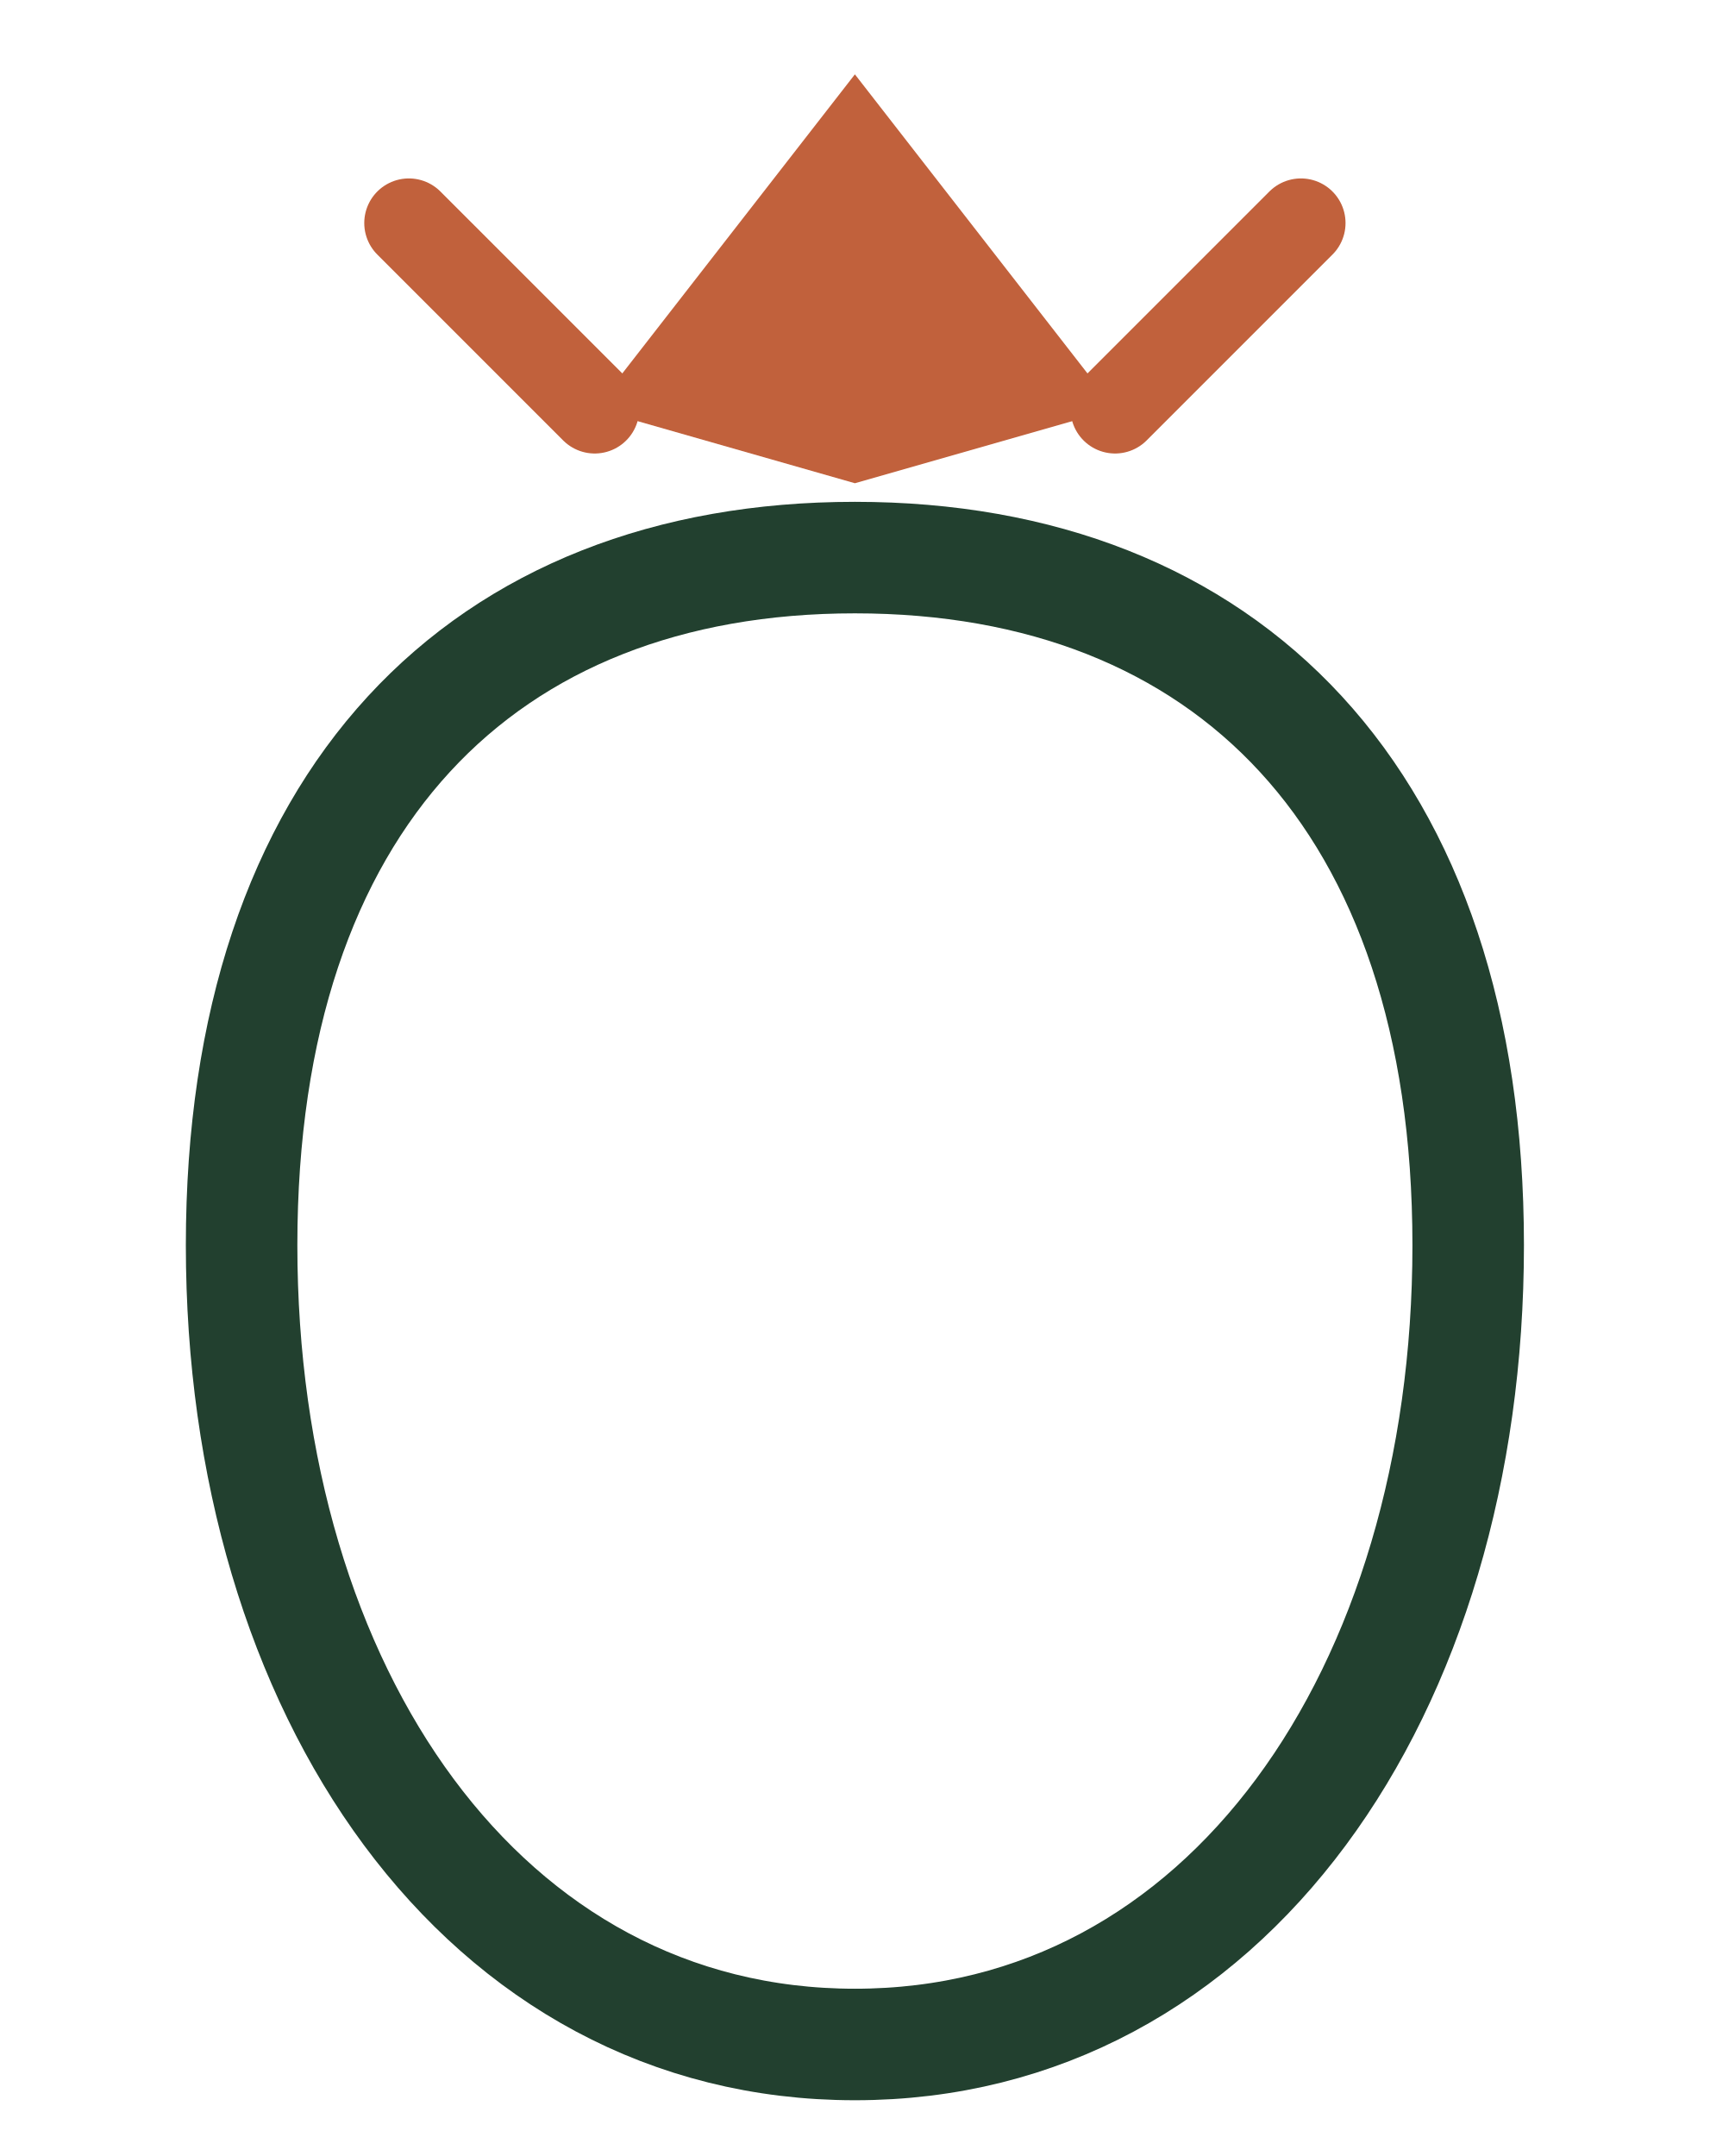
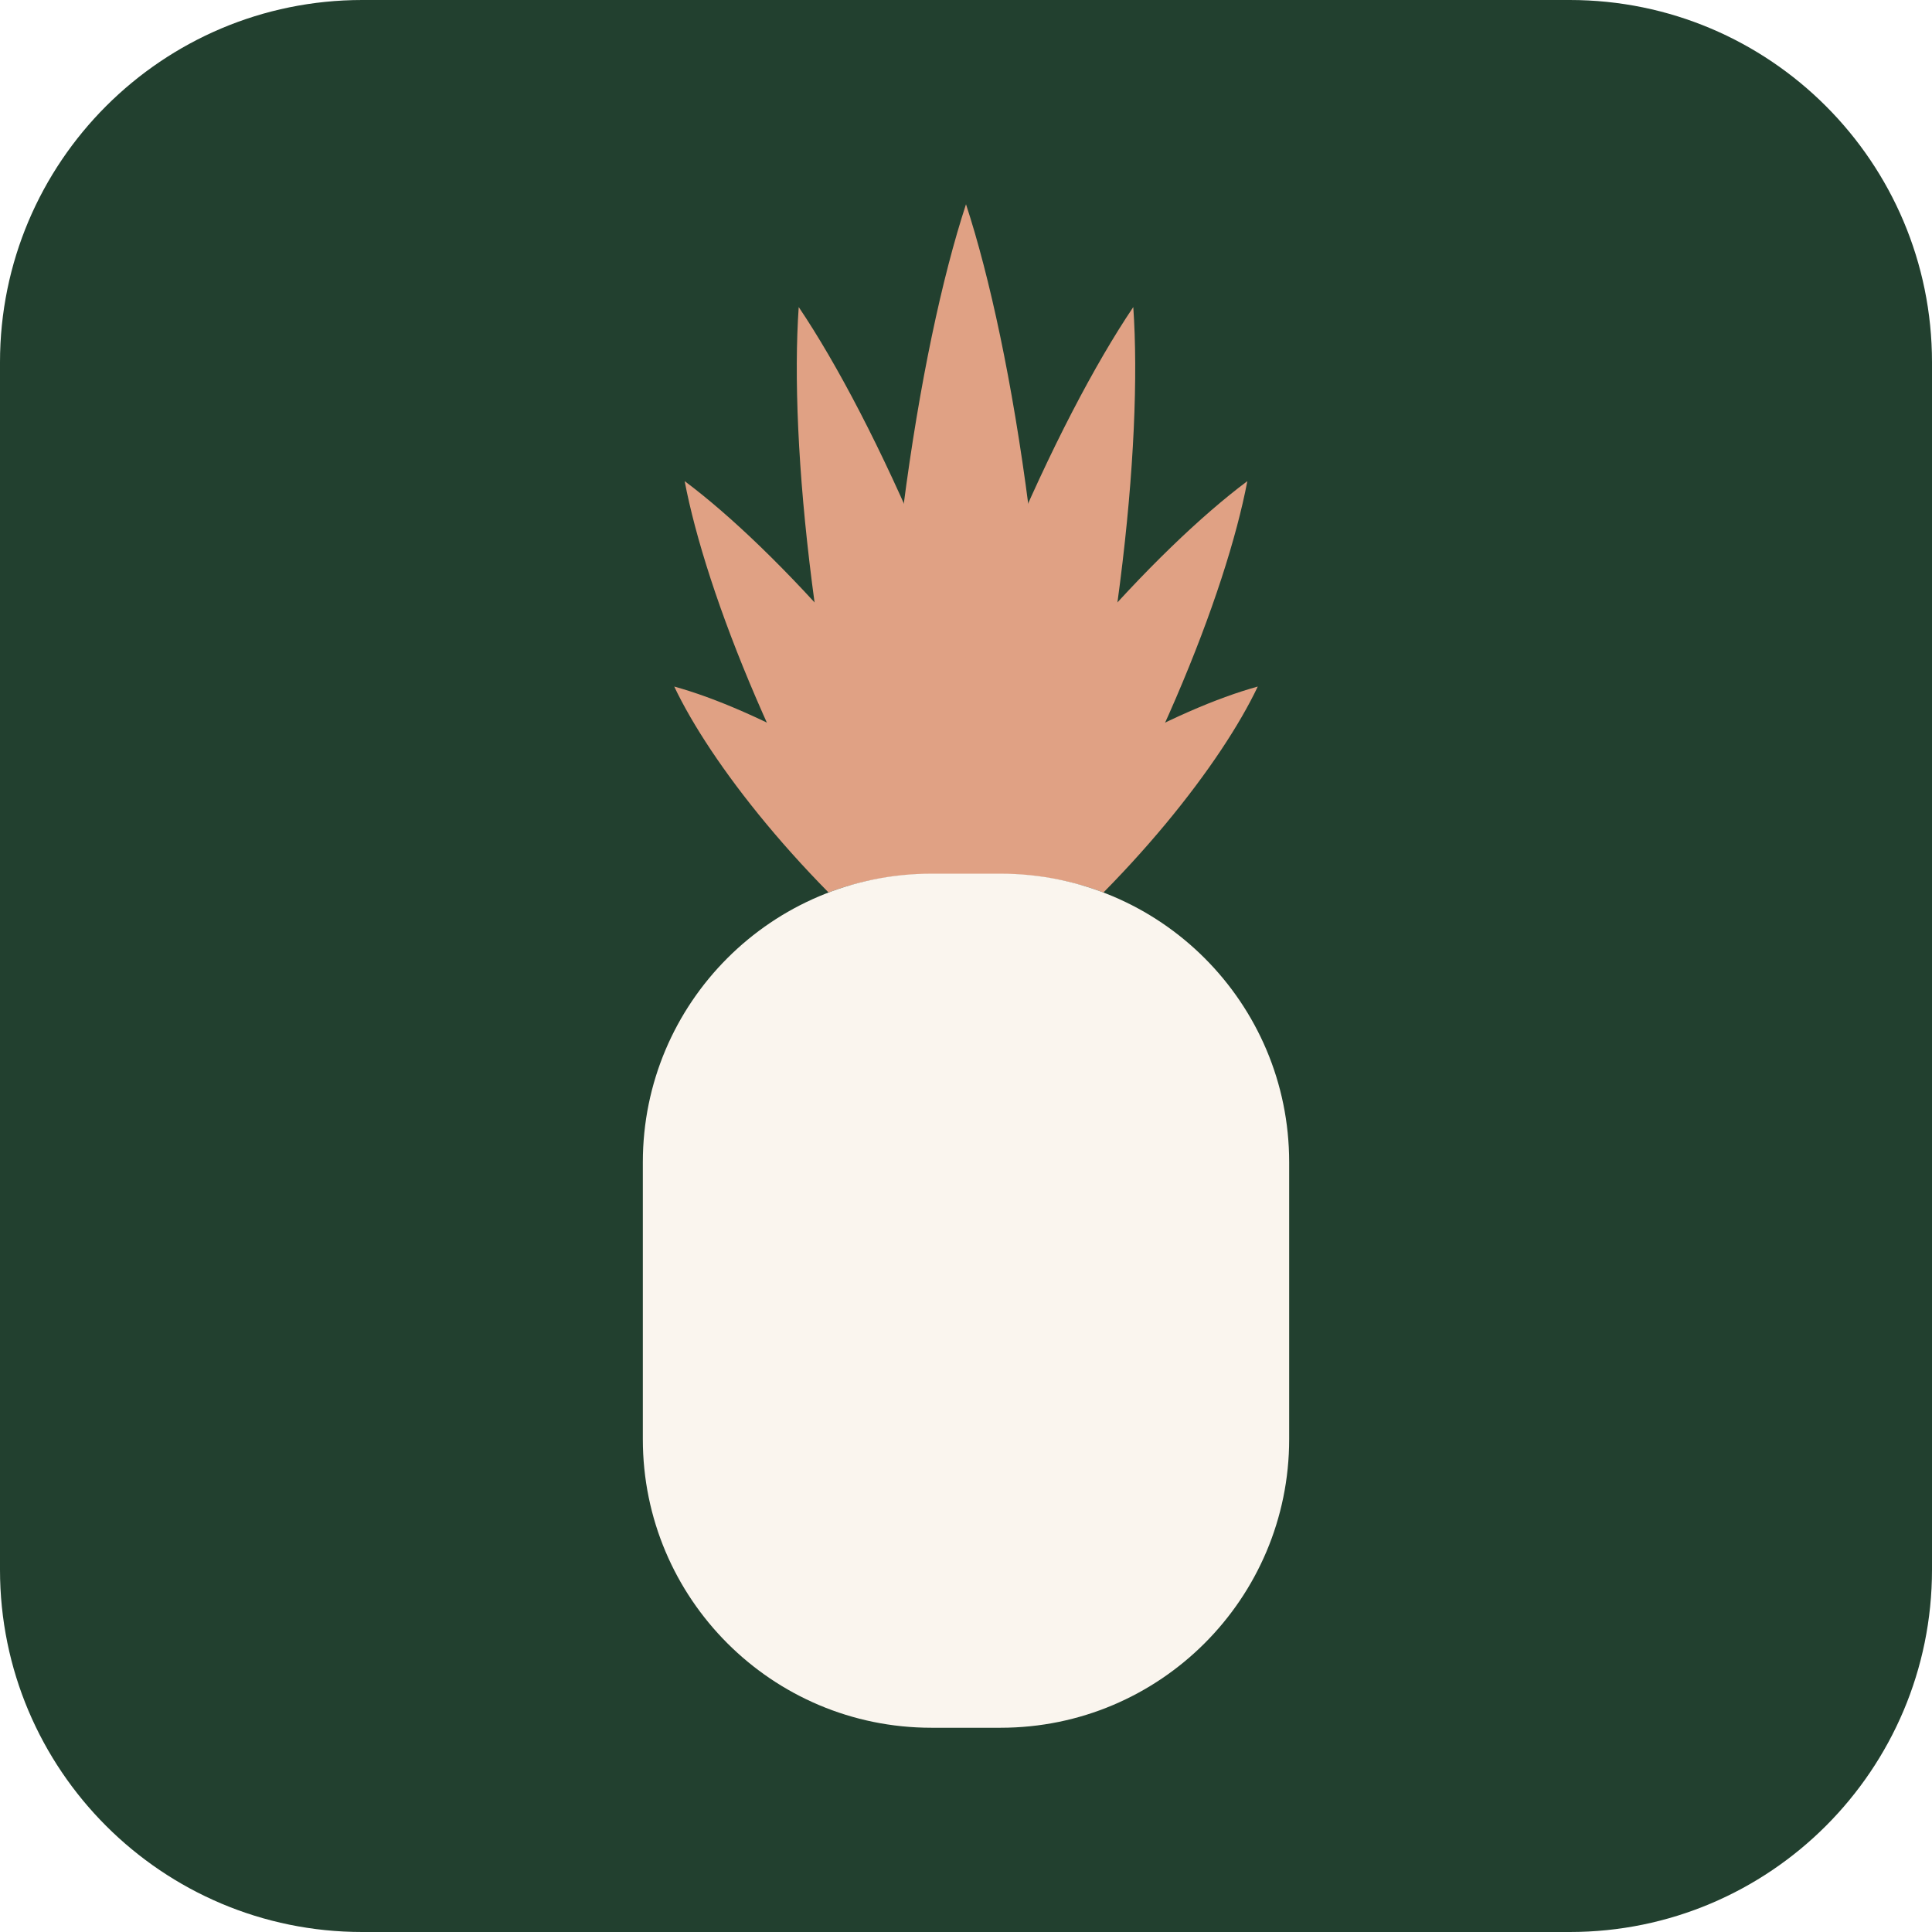
- <svg xmlns="http://www.w3.org/2000/svg" viewBox="0 0 46 58" fill="none">
-   <path d="M23 2 L30 11 L23 13 L16 11 Z" fill="#c1613c" />
-   <path d="M16 11 L11 6 M30 11 L35 6" stroke="#c1613c" stroke-width="2.4" stroke-linecap="round" />
-   <path d="M23 15 C33 15 39.5 21.5 39.5 33.5 C39.5 45.5 33 55 23 55 C13 55 6.5 45.5 6.5 33.5 C6.5 21.5 13 15 23 15 Z" stroke="#22402f" stroke-width="3" fill="none" />
+ <svg xmlns="http://www.w3.org/2000/svg" viewBox="0 0 64 64">
+   <rect width="64" height="64" rx="12" fill="#22402f" />
+   <svg x="20.53" y="6.0" width="22.94" height="52" viewBox="40 -8 120 272">
+     <clipPath id="fav-crown" clip-rule="evenodd">
+       <path clip-rule="evenodd" fill-rule="evenodd" d="M-50,-50H250V310H-50Z M44,162a50,50 0 0 1 50,-50h12a50,50 0 0 1 50,50v48a50,50 0 0 1 -50,50h-12a50,50 0 0 1 -50,-50Z" />
+     </clipPath>
+     <g fill="#e0a184" clip-path="url(#fav-crown)">
+       <path d="M-15.00,0 C-15.75,-52.92 -8.25,-100.80 0,-126.00 C8.25,-100.80 15.75,-52.92 15.00,0 Z" transform="translate(100,122) rotate(0)" />
+       <path d="M-14.00,0 C-14.70,-47.04 -7.70,-89.60 0,-112.00 C7.70,-89.60 14.70,-47.04 14.00,0 Z" transform="translate(100,122) rotate(-15)" />
+       <path d="M-14.00,0 C-14.70,-47.04 -7.70,-89.60 0,-112.00 C7.70,-89.60 14.70,-47.04 14.00,0 Z" transform="translate(100,122) rotate(15)" />
+       <path d="M-13.00,0 C-13.65,-38.64 -7.15,-73.60 0,-92.00 C7.15,-73.60 13.65,-38.64 13.00,0 Z" transform="translate(100,122) rotate(-32)" />
+       <path d="M-13.00,0 C-13.65,-38.64 -7.15,-73.60 0,-92.00 C7.15,-73.60 13.65,-38.64 13.00,0 Z" transform="translate(100,122) rotate(32)" />
+       <path d="M-11.00,0 C-11.55,-27.72 -6.05,-52.80 0,-66.00 C6.05,-52.80 11.55,-27.72 11.00,0 Z" transform="translate(100,122) rotate(-50)" />
+       <path d="M-11.00,0 C-11.55,-27.72 -6.05,-52.80 0,-66.00 C6.05,-52.80 11.55,-27.72 11.00,0 Z" transform="translate(100,122) rotate(50)" />
+     </g>
+     <rect x="44" y="112" width="112" height="148" rx="50" fill="#faf5ee" />
+   </svg>
</svg>
